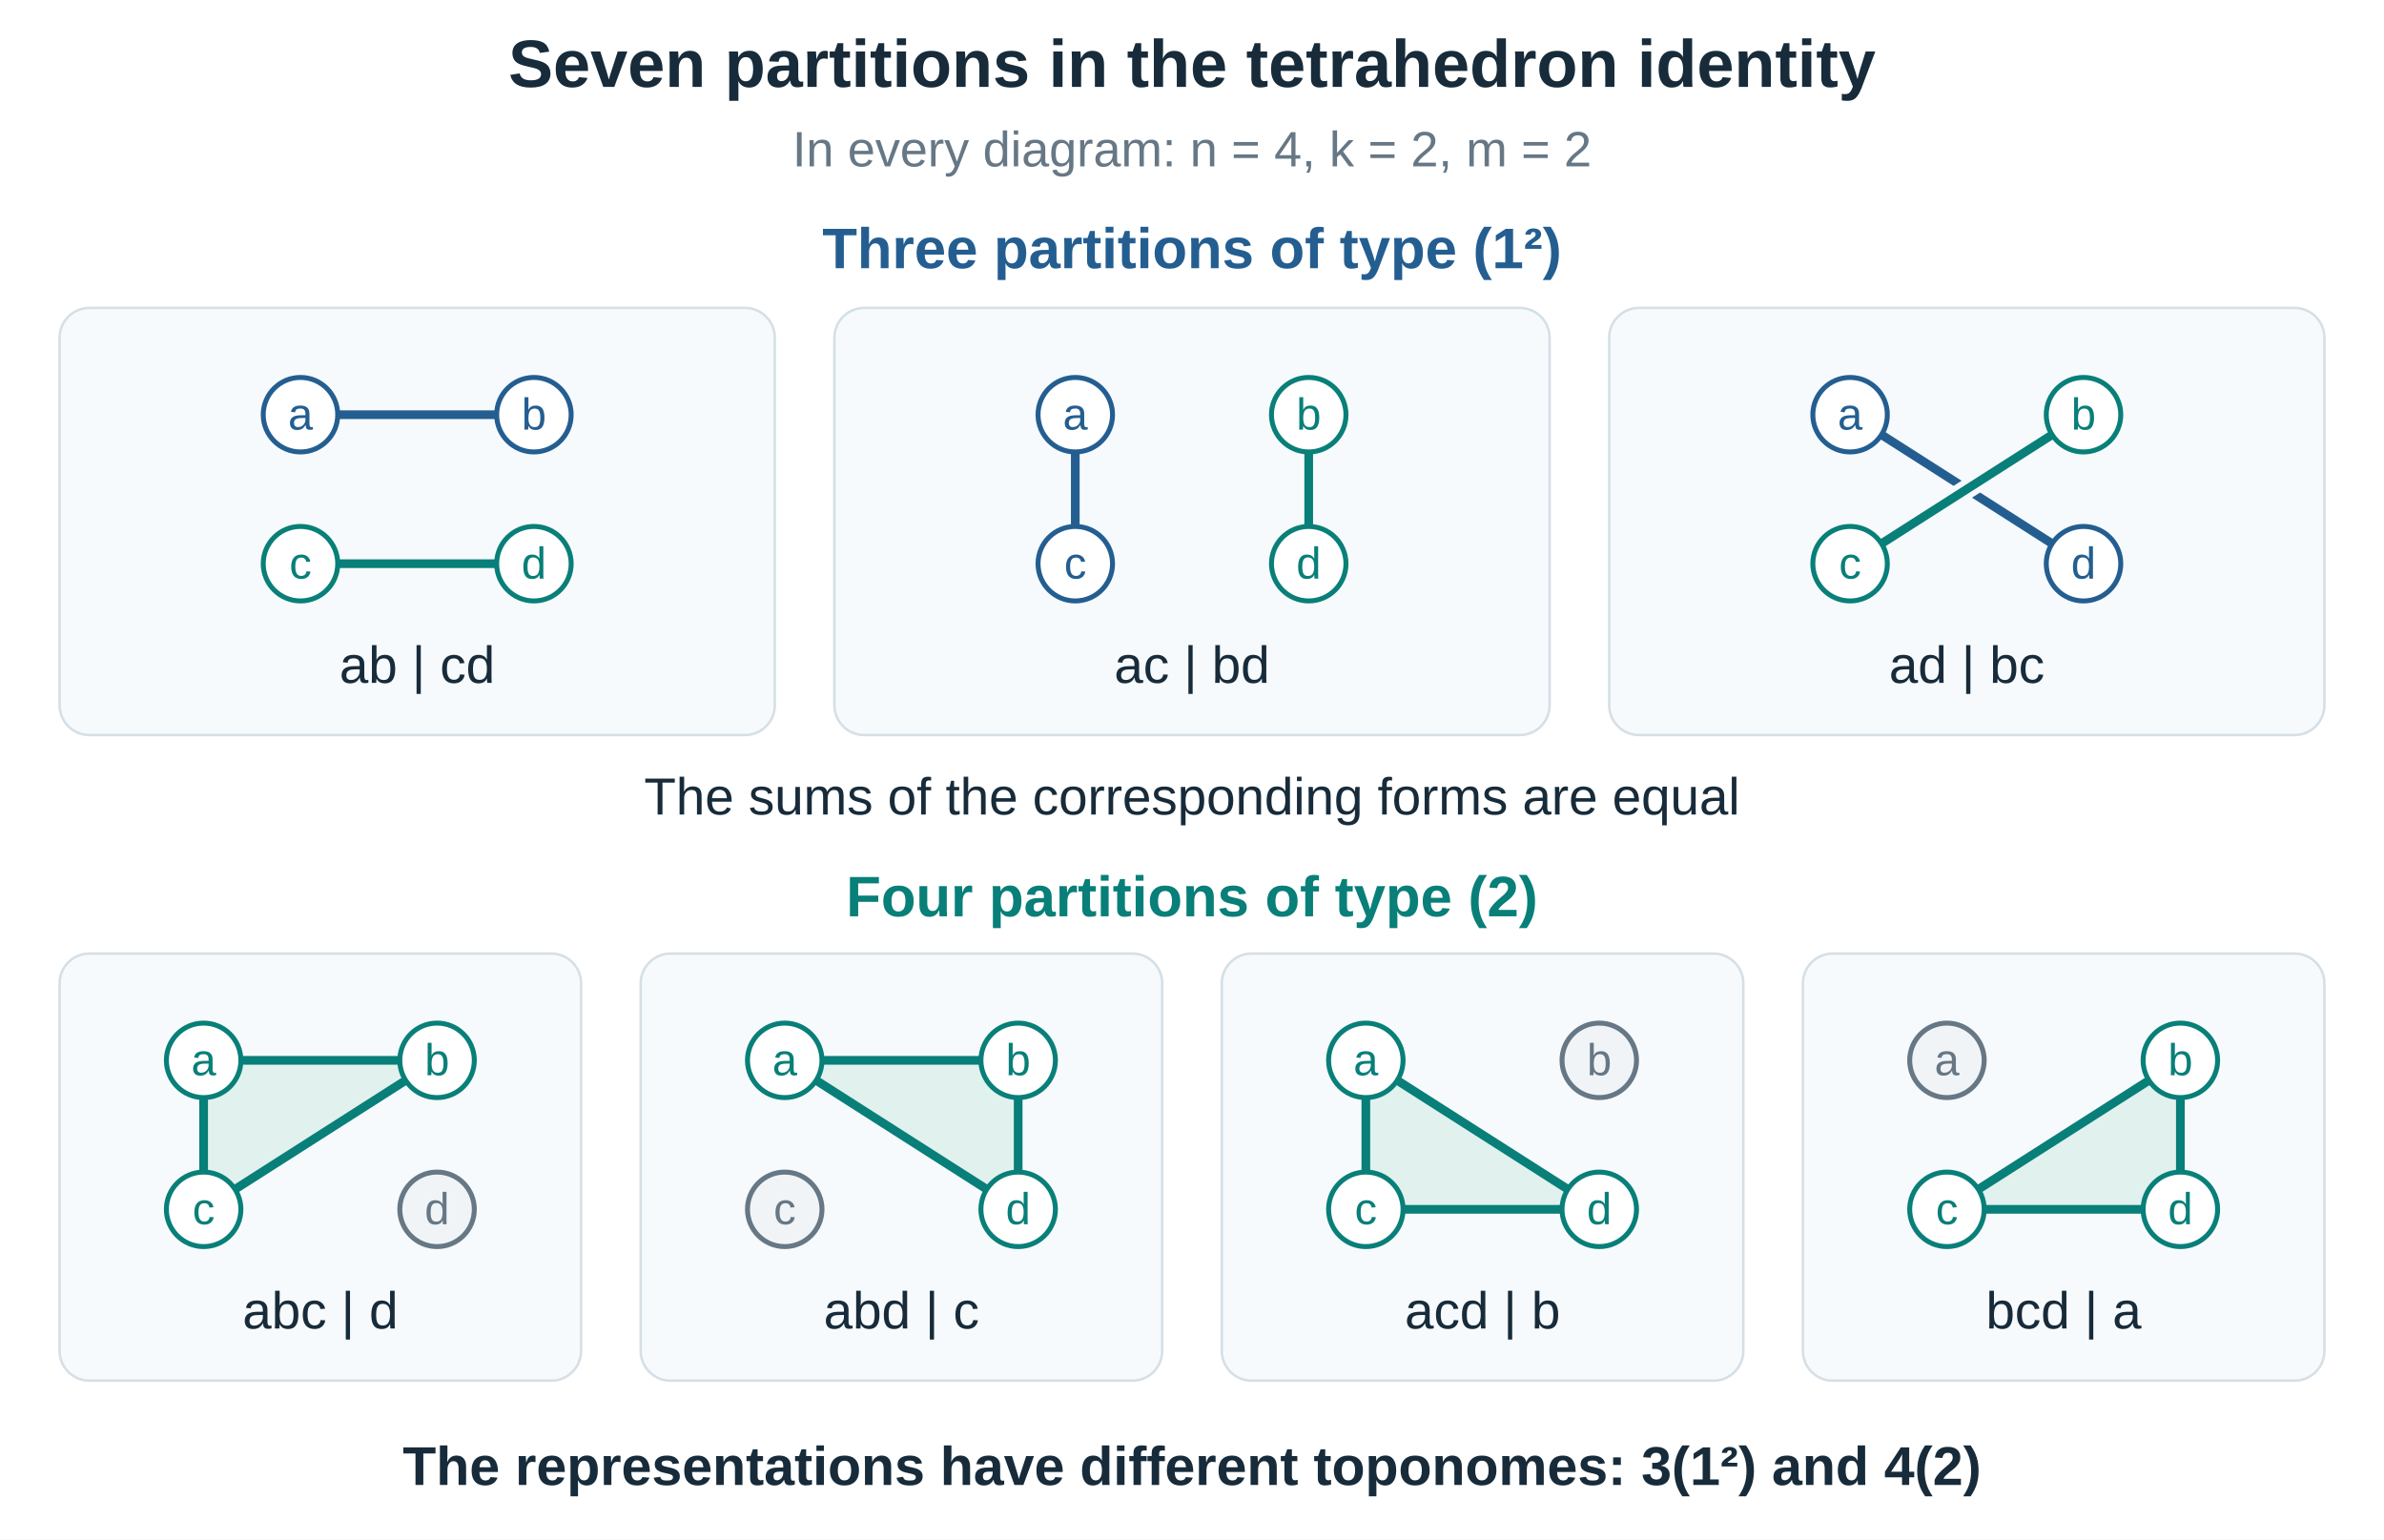
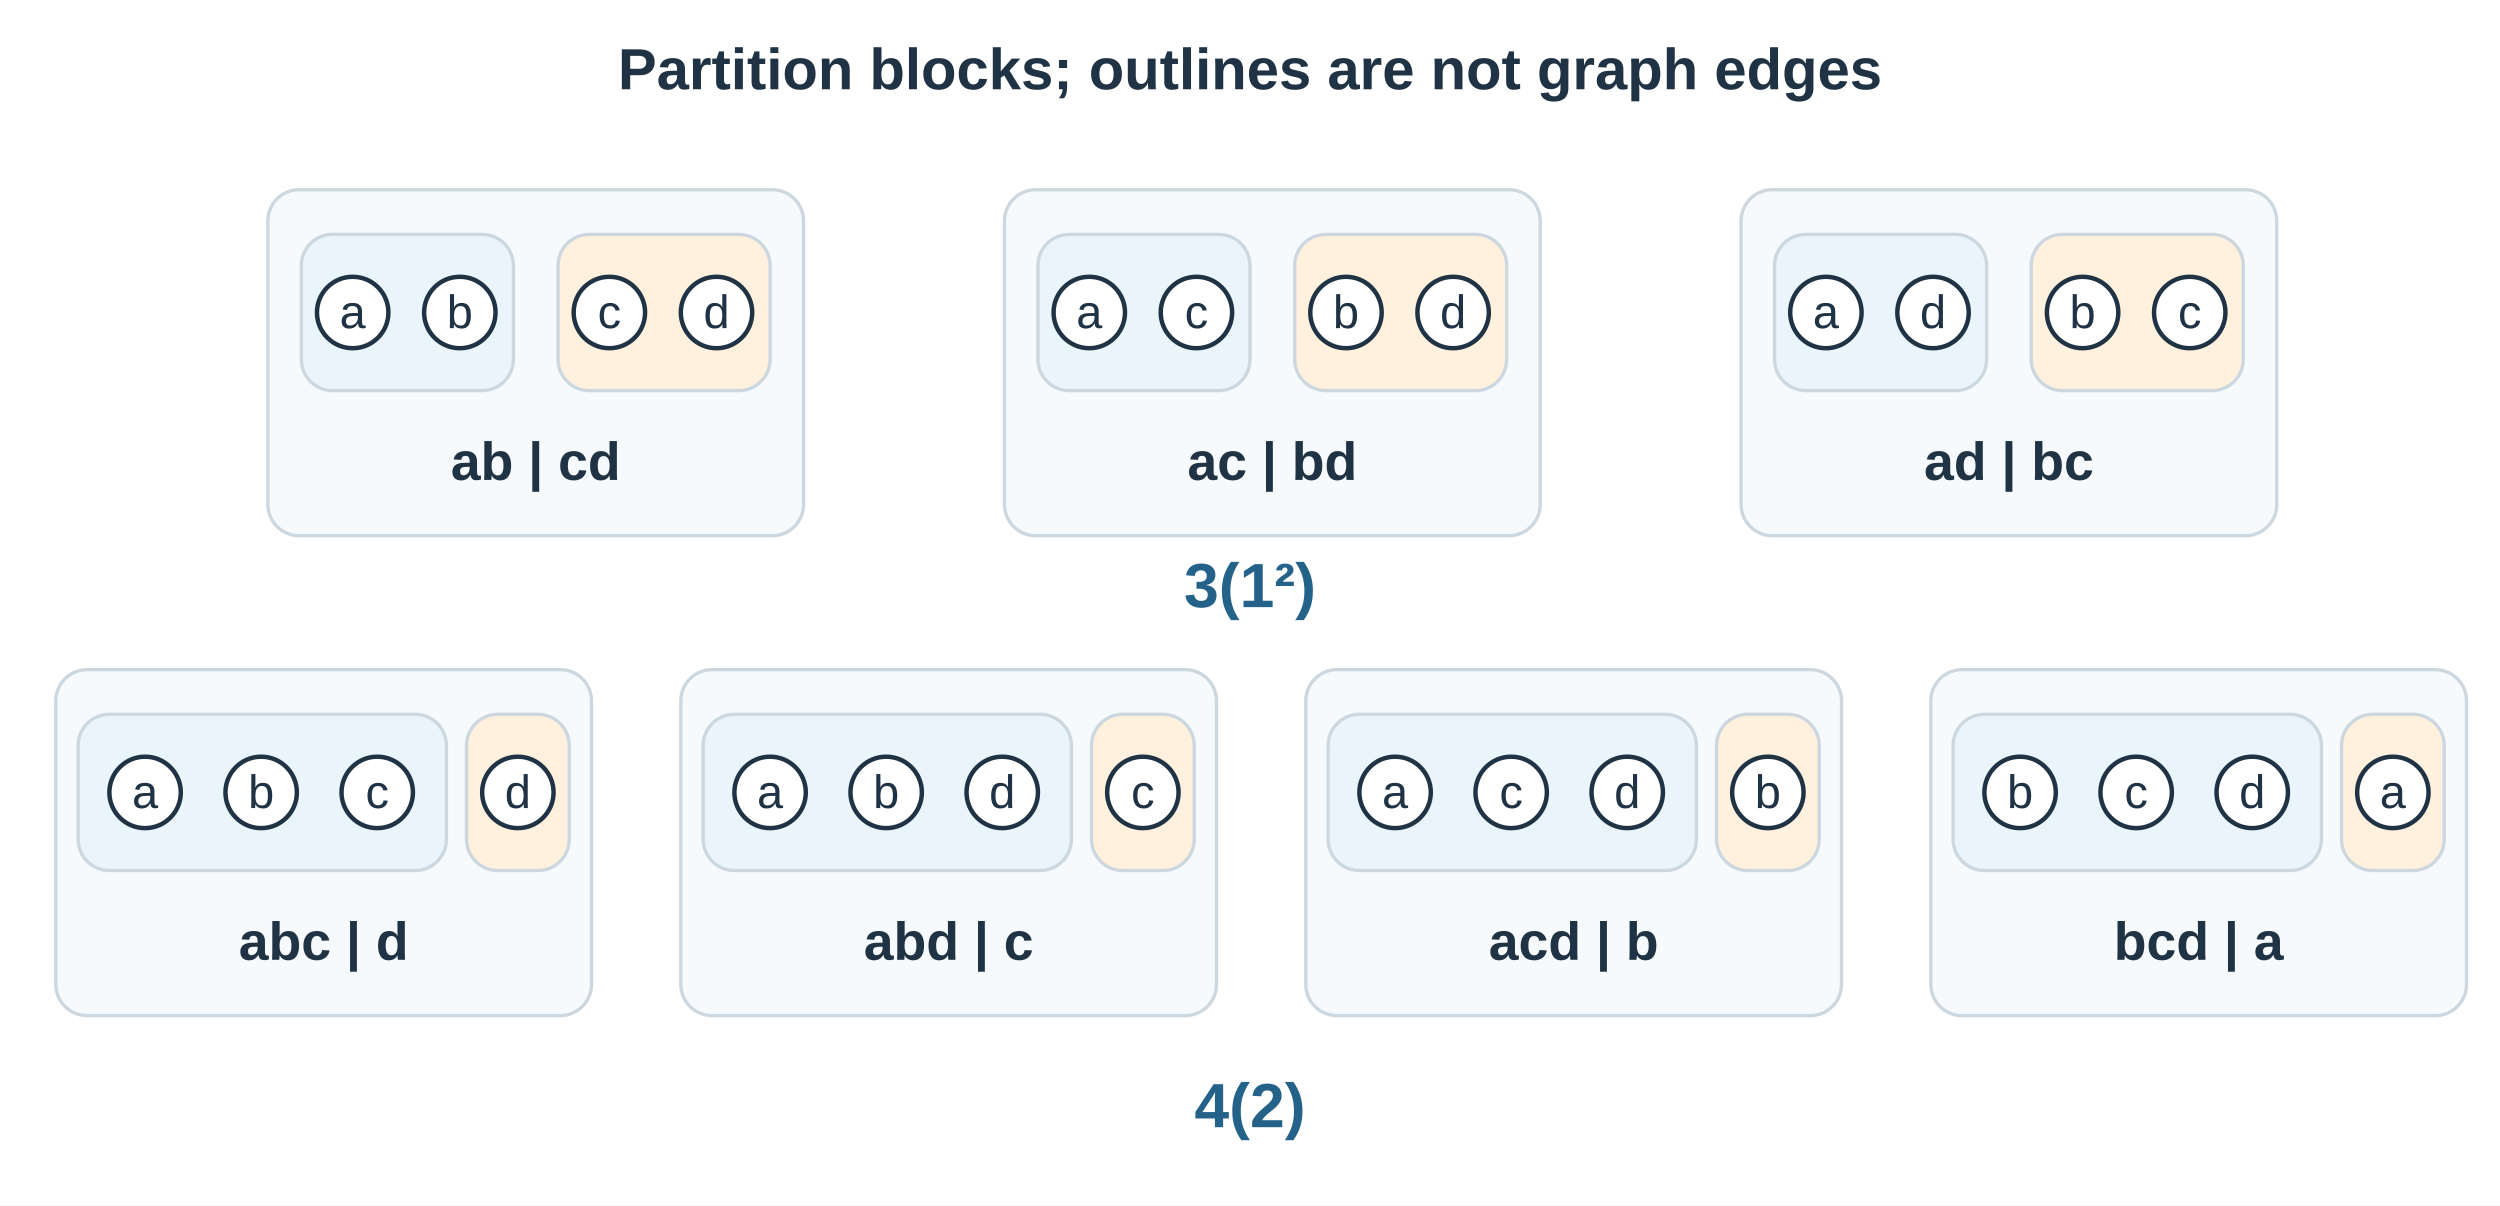
- <svg xmlns="http://www.w3.org/2000/svg" width="960" height="620" viewBox="0 0 960 620" role="img" aria-labelledby="title desc">
-   <rect width="960" height="620" fill="white" />
-   <text x="480" y="35" text-anchor="middle" font-family="Arial, sans-serif" font-size="27" font-weight="bold" fill="#172b3a">Seven partitions in the tetrahedron identity</text>
-   <text x="480" y="67" text-anchor="middle" font-family="Arial, sans-serif" font-size="20" font-weight="normal" fill="#667785">In every diagram: n = 4, k = 2, m = 2</text>
-   <text x="480" y="108" text-anchor="middle" font-family="Arial, sans-serif" font-size="23" font-weight="bold" fill="#245e91">Three partitions of type (1²)</text>
-   <rect x="24" y="124" width="288" height="172" rx="12" fill="#f7fafc" stroke="#d5dfe6" />
-   <line x1="121.0" y1="167" x2="215.0" y2="167" stroke="#245e91" stroke-width="3.5" />
-   <line x1="121.0" y1="227" x2="215.0" y2="227" stroke="#087f78" stroke-width="3.5" />
-   <circle cx="121.0" cy="167" r="15" fill="white" stroke="#245e91" stroke-width="2" />
-   <text x="121.0" y="173" text-anchor="middle" font-family="Arial, sans-serif" font-size="18" font-weight="normal" fill="#245e91">a</text>
-   <circle cx="215.0" cy="167" r="15" fill="white" stroke="#245e91" stroke-width="2" />
-   <text x="215.0" y="173" text-anchor="middle" font-family="Arial, sans-serif" font-size="18" font-weight="normal" fill="#245e91">b</text>
-   <circle cx="121.0" cy="227" r="15" fill="white" stroke="#087f78" stroke-width="2" />
-   <text x="121.0" y="233" text-anchor="middle" font-family="Arial, sans-serif" font-size="18" font-weight="normal" fill="#087f78">c</text>
-   <circle cx="215.0" cy="227" r="15" fill="white" stroke="#087f78" stroke-width="2" />
-   <text x="215.0" y="233" text-anchor="middle" font-family="Arial, sans-serif" font-size="18" font-weight="normal" fill="#087f78">d</text>
-   <text x="168.0" y="275" text-anchor="middle" font-family="Arial, sans-serif" font-size="21" font-weight="normal" fill="#172b3a">ab | cd</text>
-   <rect x="336" y="124" width="288" height="172" rx="12" fill="#f7fafc" stroke="#d5dfe6" />
-   <line x1="433.0" y1="167" x2="433.0" y2="227" stroke="#245e91" stroke-width="3.5" />
-   <line x1="527.0" y1="167" x2="527.0" y2="227" stroke="#087f78" stroke-width="3.5" />
-   <circle cx="433.0" cy="167" r="15" fill="white" stroke="#245e91" stroke-width="2" />
-   <text x="433.0" y="173" text-anchor="middle" font-family="Arial, sans-serif" font-size="18" font-weight="normal" fill="#245e91">a</text>
-   <circle cx="527.0" cy="167" r="15" fill="white" stroke="#087f78" stroke-width="2" />
-   <text x="527.0" y="173" text-anchor="middle" font-family="Arial, sans-serif" font-size="18" font-weight="normal" fill="#087f78">b</text>
-   <circle cx="433.0" cy="227" r="15" fill="white" stroke="#245e91" stroke-width="2" />
-   <text x="433.0" y="233" text-anchor="middle" font-family="Arial, sans-serif" font-size="18" font-weight="normal" fill="#245e91">c</text>
-   <circle cx="527.0" cy="227" r="15" fill="white" stroke="#087f78" stroke-width="2" />
-   <text x="527.0" y="233" text-anchor="middle" font-family="Arial, sans-serif" font-size="18" font-weight="normal" fill="#087f78">d</text>
-   <text x="480.0" y="275" text-anchor="middle" font-family="Arial, sans-serif" font-size="21" font-weight="normal" fill="#172b3a">ac | bd</text>
-   <rect x="648" y="124" width="288" height="172" rx="12" fill="#f7fafc" stroke="#d5dfe6" />
-   <line x1="745.0" y1="167" x2="839.0" y2="227" stroke="#245e91" stroke-width="3.5" />
-   <line x1="839.0" y1="167" x2="745.0" y2="227" stroke="#f7fafc" stroke-width="8" />
-   <line x1="839.0" y1="167" x2="745.0" y2="227" stroke="#087f78" stroke-width="3.5" />
-   <circle cx="745.0" cy="167" r="15" fill="white" stroke="#245e91" stroke-width="2" />
-   <text x="745.0" y="173" text-anchor="middle" font-family="Arial, sans-serif" font-size="18" font-weight="normal" fill="#245e91">a</text>
-   <circle cx="839.0" cy="167" r="15" fill="white" stroke="#087f78" stroke-width="2" />
-   <text x="839.0" y="173" text-anchor="middle" font-family="Arial, sans-serif" font-size="18" font-weight="normal" fill="#087f78">b</text>
-   <circle cx="745.0" cy="227" r="15" fill="white" stroke="#087f78" stroke-width="2" />
-   <text x="745.0" y="233" text-anchor="middle" font-family="Arial, sans-serif" font-size="18" font-weight="normal" fill="#087f78">c</text>
-   <circle cx="839.0" cy="227" r="15" fill="white" stroke="#245e91" stroke-width="2" />
-   <text x="839.0" y="233" text-anchor="middle" font-family="Arial, sans-serif" font-size="18" font-weight="normal" fill="#245e91">d</text>
-   <text x="792.0" y="275" text-anchor="middle" font-family="Arial, sans-serif" font-size="21" font-weight="normal" fill="#172b3a">ad | bc</text>
-   <text x="480" y="328" text-anchor="middle" font-family="Arial, sans-serif" font-size="21" font-weight="normal" fill="#172b3a">The sums of the corresponding forms are equal</text>
-   <text x="480" y="369" text-anchor="middle" font-family="Arial, sans-serif" font-size="23" font-weight="bold" fill="#087f78">Four partitions of type (2)</text>
-   <rect x="24" y="384" width="210" height="172" rx="12" fill="#f7fafc" stroke="#d5dfe6" />
-   <polygon points="82.0,427 176.0,427 82.0,487" fill="#e1f1ee" />
-   <line x1="82.0" y1="427" x2="176.0" y2="427" stroke="#087f78" stroke-width="3.5" />
-   <line x1="82.0" y1="427" x2="82.0" y2="487" stroke="#087f78" stroke-width="3.5" />
-   <line x1="176.0" y1="427" x2="82.0" y2="487" stroke="#087f78" stroke-width="3.5" />
-   <circle cx="82.0" cy="427" r="15" fill="white" stroke="#087f78" stroke-width="2" />
-   <text x="82.0" y="433" text-anchor="middle" font-family="Arial, sans-serif" font-size="18" font-weight="normal" fill="#087f78">a</text>
-   <circle cx="176.0" cy="427" r="15" fill="white" stroke="#087f78" stroke-width="2" />
-   <text x="176.0" y="433" text-anchor="middle" font-family="Arial, sans-serif" font-size="18" font-weight="normal" fill="#087f78">b</text>
-   <circle cx="82.0" cy="487" r="15" fill="white" stroke="#087f78" stroke-width="2" />
-   <text x="82.0" y="493" text-anchor="middle" font-family="Arial, sans-serif" font-size="18" font-weight="normal" fill="#087f78">c</text>
-   <circle cx="176.0" cy="487" r="15" fill="#f1f4f6" stroke="#667785" stroke-width="2" />
-   <text x="176.0" y="493" text-anchor="middle" font-family="Arial, sans-serif" font-size="18" font-weight="normal" fill="#667785">d</text>
-   <text x="129.0" y="535" text-anchor="middle" font-family="Arial, sans-serif" font-size="21" font-weight="normal" fill="#172b3a">abc | d</text>
-   <rect x="258" y="384" width="210" height="172" rx="12" fill="#f7fafc" stroke="#d5dfe6" />
-   <polygon points="316.0,427 410.0,427 410.0,487" fill="#e1f1ee" />
-   <line x1="316.0" y1="427" x2="410.0" y2="427" stroke="#087f78" stroke-width="3.5" />
-   <line x1="316.0" y1="427" x2="410.0" y2="487" stroke="#087f78" stroke-width="3.5" />
-   <line x1="410.0" y1="427" x2="410.0" y2="487" stroke="#087f78" stroke-width="3.5" />
-   <circle cx="316.0" cy="427" r="15" fill="white" stroke="#087f78" stroke-width="2" />
-   <text x="316.0" y="433" text-anchor="middle" font-family="Arial, sans-serif" font-size="18" font-weight="normal" fill="#087f78">a</text>
-   <circle cx="410.0" cy="427" r="15" fill="white" stroke="#087f78" stroke-width="2" />
-   <text x="410.0" y="433" text-anchor="middle" font-family="Arial, sans-serif" font-size="18" font-weight="normal" fill="#087f78">b</text>
-   <circle cx="316.0" cy="487" r="15" fill="#f1f4f6" stroke="#667785" stroke-width="2" />
-   <text x="316.0" y="493" text-anchor="middle" font-family="Arial, sans-serif" font-size="18" font-weight="normal" fill="#667785">c</text>
-   <circle cx="410.0" cy="487" r="15" fill="white" stroke="#087f78" stroke-width="2" />
-   <text x="410.0" y="493" text-anchor="middle" font-family="Arial, sans-serif" font-size="18" font-weight="normal" fill="#087f78">d</text>
-   <text x="363.0" y="535" text-anchor="middle" font-family="Arial, sans-serif" font-size="21" font-weight="normal" fill="#172b3a">abd | c</text>
-   <rect x="492" y="384" width="210" height="172" rx="12" fill="#f7fafc" stroke="#d5dfe6" />
-   <polygon points="550.0,427 550.0,487 644.0,487" fill="#e1f1ee" />
-   <line x1="550.0" y1="427" x2="550.0" y2="487" stroke="#087f78" stroke-width="3.5" />
-   <line x1="550.0" y1="427" x2="644.0" y2="487" stroke="#087f78" stroke-width="3.5" />
-   <line x1="550.0" y1="487" x2="644.0" y2="487" stroke="#087f78" stroke-width="3.5" />
-   <circle cx="550.0" cy="427" r="15" fill="white" stroke="#087f78" stroke-width="2" />
-   <text x="550.0" y="433" text-anchor="middle" font-family="Arial, sans-serif" font-size="18" font-weight="normal" fill="#087f78">a</text>
-   <circle cx="644.0" cy="427" r="15" fill="#f1f4f6" stroke="#667785" stroke-width="2" />
-   <text x="644.0" y="433" text-anchor="middle" font-family="Arial, sans-serif" font-size="18" font-weight="normal" fill="#667785">b</text>
-   <circle cx="550.0" cy="487" r="15" fill="white" stroke="#087f78" stroke-width="2" />
-   <text x="550.0" y="493" text-anchor="middle" font-family="Arial, sans-serif" font-size="18" font-weight="normal" fill="#087f78">c</text>
-   <circle cx="644.0" cy="487" r="15" fill="white" stroke="#087f78" stroke-width="2" />
-   <text x="644.0" y="493" text-anchor="middle" font-family="Arial, sans-serif" font-size="18" font-weight="normal" fill="#087f78">d</text>
-   <text x="597.0" y="535" text-anchor="middle" font-family="Arial, sans-serif" font-size="21" font-weight="normal" fill="#172b3a">acd | b</text>
-   <rect x="726" y="384" width="210" height="172" rx="12" fill="#f7fafc" stroke="#d5dfe6" />
-   <polygon points="878.0,427 784.0,487 878.0,487" fill="#e1f1ee" />
-   <line x1="878.0" y1="427" x2="784.0" y2="487" stroke="#087f78" stroke-width="3.5" />
-   <line x1="878.0" y1="427" x2="878.0" y2="487" stroke="#087f78" stroke-width="3.5" />
-   <line x1="784.0" y1="487" x2="878.0" y2="487" stroke="#087f78" stroke-width="3.5" />
-   <circle cx="784.0" cy="427" r="15" fill="#f1f4f6" stroke="#667785" stroke-width="2" />
-   <text x="784.0" y="433" text-anchor="middle" font-family="Arial, sans-serif" font-size="18" font-weight="normal" fill="#667785">a</text>
-   <circle cx="878.0" cy="427" r="15" fill="white" stroke="#087f78" stroke-width="2" />
-   <text x="878.0" y="433" text-anchor="middle" font-family="Arial, sans-serif" font-size="18" font-weight="normal" fill="#087f78">b</text>
-   <circle cx="784.0" cy="487" r="15" fill="white" stroke="#087f78" stroke-width="2" />
-   <text x="784.0" y="493" text-anchor="middle" font-family="Arial, sans-serif" font-size="18" font-weight="normal" fill="#087f78">c</text>
-   <circle cx="878.0" cy="487" r="15" fill="white" stroke="#087f78" stroke-width="2" />
-   <text x="878.0" y="493" text-anchor="middle" font-family="Arial, sans-serif" font-size="18" font-weight="normal" fill="#087f78">d</text>
-   <text x="831.0" y="535" text-anchor="middle" font-family="Arial, sans-serif" font-size="21" font-weight="normal" fill="#172b3a">bcd | a</text>
-   <text x="480" y="598" text-anchor="middle" font-family="Arial, sans-serif" font-size="22" font-weight="bold" fill="#172b3a">The representations have different toponomes: 3(1²) and 4(2)</text>
+ <svg xmlns="http://www.w3.org/2000/svg" width="1120" height="540" viewBox="0 0 1120 540" role="img" aria-labelledby="title">
+   <defs>
+     <marker id="arrow" markerWidth="12" markerHeight="12" refX="9" refY="5" orient="auto" markerUnits="userSpaceOnUse">
+       <path d="M0 0 L10 5 L0 10 Z" fill="#24628a" />
+     </marker>
+   </defs>
+   <style>text{font-family:Arial,sans-serif;fill:#203344}path,line{stroke-linecap:round;stroke-linejoin:round}</style>
+   <rect width="1120" height="540" fill="white" />
+   <text xml:space="preserve" x="560" y="40" font-size="26" fill="#203344" style="fill:#203344" font-weight="600" text-anchor="middle">Partition blocks; outlines are not graph edges</text>
+   <rect x="120" y="85" width="240" height="155" rx="14" fill="#f7fafc" stroke="#ccd7df" stroke-width="1.5" />
+   <rect x="135" y="105" width="95" height="70" rx="14" fill="#eaf4fb" stroke="#ccd7df" stroke-width="1.5" />
+   <circle cx="158" cy="140" r="16" fill="white" stroke="#203344" stroke-width="2" />
+   <text xml:space="preserve" x="158" y="147" font-size="21" fill="#203344" style="fill:#203344" font-weight="400" text-anchor="middle">a</text>
+   <circle cx="206" cy="140" r="16" fill="white" stroke="#203344" stroke-width="2" />
+   <text xml:space="preserve" x="206" y="147" font-size="21" fill="#203344" style="fill:#203344" font-weight="400" text-anchor="middle">b</text>
+   <rect x="250" y="105" width="95" height="70" rx="14" fill="#fff1dd" stroke="#ccd7df" stroke-width="1.5" />
+   <circle cx="273" cy="140" r="16" fill="white" stroke="#203344" stroke-width="2" />
+   <text xml:space="preserve" x="273" y="147" font-size="21" fill="#203344" style="fill:#203344" font-weight="400" text-anchor="middle">c</text>
+   <circle cx="321" cy="140" r="16" fill="white" stroke="#203344" stroke-width="2" />
+   <text xml:space="preserve" x="321" y="147" font-size="21" fill="#203344" style="fill:#203344" font-weight="400" text-anchor="middle">d</text>
+   <text xml:space="preserve" x="240" y="215" font-size="24" fill="#203344" style="fill:#203344" font-weight="600" text-anchor="middle">ab | cd</text>
+   <rect x="450" y="85" width="240" height="155" rx="14" fill="#f7fafc" stroke="#ccd7df" stroke-width="1.5" />
+   <rect x="465" y="105" width="95" height="70" rx="14" fill="#eaf4fb" stroke="#ccd7df" stroke-width="1.5" />
+   <circle cx="488" cy="140" r="16" fill="white" stroke="#203344" stroke-width="2" />
+   <text xml:space="preserve" x="488" y="147" font-size="21" fill="#203344" style="fill:#203344" font-weight="400" text-anchor="middle">a</text>
+   <circle cx="536" cy="140" r="16" fill="white" stroke="#203344" stroke-width="2" />
+   <text xml:space="preserve" x="536" y="147" font-size="21" fill="#203344" style="fill:#203344" font-weight="400" text-anchor="middle">c</text>
+   <rect x="580" y="105" width="95" height="70" rx="14" fill="#fff1dd" stroke="#ccd7df" stroke-width="1.5" />
+   <circle cx="603" cy="140" r="16" fill="white" stroke="#203344" stroke-width="2" />
+   <text xml:space="preserve" x="603" y="147" font-size="21" fill="#203344" style="fill:#203344" font-weight="400" text-anchor="middle">b</text>
+   <circle cx="651" cy="140" r="16" fill="white" stroke="#203344" stroke-width="2" />
+   <text xml:space="preserve" x="651" y="147" font-size="21" fill="#203344" style="fill:#203344" font-weight="400" text-anchor="middle">d</text>
+   <text xml:space="preserve" x="570" y="215" font-size="24" fill="#203344" style="fill:#203344" font-weight="600" text-anchor="middle">ac | bd</text>
+   <rect x="780" y="85" width="240" height="155" rx="14" fill="#f7fafc" stroke="#ccd7df" stroke-width="1.5" />
+   <rect x="795" y="105" width="95" height="70" rx="14" fill="#eaf4fb" stroke="#ccd7df" stroke-width="1.5" />
+   <circle cx="818" cy="140" r="16" fill="white" stroke="#203344" stroke-width="2" />
+   <text xml:space="preserve" x="818" y="147" font-size="21" fill="#203344" style="fill:#203344" font-weight="400" text-anchor="middle">a</text>
+   <circle cx="866" cy="140" r="16" fill="white" stroke="#203344" stroke-width="2" />
+   <text xml:space="preserve" x="866" y="147" font-size="21" fill="#203344" style="fill:#203344" font-weight="400" text-anchor="middle">d</text>
+   <rect x="910" y="105" width="95" height="70" rx="14" fill="#fff1dd" stroke="#ccd7df" stroke-width="1.5" />
+   <circle cx="933" cy="140" r="16" fill="white" stroke="#203344" stroke-width="2" />
+   <text xml:space="preserve" x="933" y="147" font-size="21" fill="#203344" style="fill:#203344" font-weight="400" text-anchor="middle">b</text>
+   <circle cx="981" cy="140" r="16" fill="white" stroke="#203344" stroke-width="2" />
+   <text xml:space="preserve" x="981" y="147" font-size="21" fill="#203344" style="fill:#203344" font-weight="400" text-anchor="middle">c</text>
+   <text xml:space="preserve" x="900" y="215" font-size="24" fill="#203344" style="fill:#203344" font-weight="600" text-anchor="middle">ad | bc</text>
+   <rect x="25" y="300" width="240" height="155" rx="14" fill="#f7fafc" stroke="#ccd7df" stroke-width="1.5" />
+   <rect x="35" y="320" width="165" height="70" rx="14" fill="#eaf4fb" stroke="#ccd7df" stroke-width="1.5" />
+   <rect x="209" y="320" width="46" height="70" rx="14" fill="#fff1dd" stroke="#ccd7df" stroke-width="1.5" />
+   <circle cx="65" cy="355" r="16" fill="white" stroke="#203344" stroke-width="2" />
+   <text xml:space="preserve" x="65" y="362" font-size="21" fill="#203344" style="fill:#203344" font-weight="400" text-anchor="middle">a</text>
+   <circle cx="117" cy="355" r="16" fill="white" stroke="#203344" stroke-width="2" />
+   <text xml:space="preserve" x="117" y="362" font-size="21" fill="#203344" style="fill:#203344" font-weight="400" text-anchor="middle">b</text>
+   <circle cx="169" cy="355" r="16" fill="white" stroke="#203344" stroke-width="2" />
+   <text xml:space="preserve" x="169" y="362" font-size="21" fill="#203344" style="fill:#203344" font-weight="400" text-anchor="middle">c</text>
+   <circle cx="232" cy="355" r="16" fill="white" stroke="#203344" stroke-width="2" />
+   <text xml:space="preserve" x="232" y="362" font-size="21" fill="#203344" style="fill:#203344" font-weight="400" text-anchor="middle">d</text>
+   <text xml:space="preserve" x="145" y="430" font-size="24" fill="#203344" style="fill:#203344" font-weight="600" text-anchor="middle">abc | d</text>
+   <rect x="305" y="300" width="240" height="155" rx="14" fill="#f7fafc" stroke="#ccd7df" stroke-width="1.5" />
+   <rect x="315" y="320" width="165" height="70" rx="14" fill="#eaf4fb" stroke="#ccd7df" stroke-width="1.5" />
+   <rect x="489" y="320" width="46" height="70" rx="14" fill="#fff1dd" stroke="#ccd7df" stroke-width="1.5" />
+   <circle cx="345" cy="355" r="16" fill="white" stroke="#203344" stroke-width="2" />
+   <text xml:space="preserve" x="345" y="362" font-size="21" fill="#203344" style="fill:#203344" font-weight="400" text-anchor="middle">a</text>
+   <circle cx="397" cy="355" r="16" fill="white" stroke="#203344" stroke-width="2" />
+   <text xml:space="preserve" x="397" y="362" font-size="21" fill="#203344" style="fill:#203344" font-weight="400" text-anchor="middle">b</text>
+   <circle cx="449" cy="355" r="16" fill="white" stroke="#203344" stroke-width="2" />
+   <text xml:space="preserve" x="449" y="362" font-size="21" fill="#203344" style="fill:#203344" font-weight="400" text-anchor="middle">d</text>
+   <circle cx="512" cy="355" r="16" fill="white" stroke="#203344" stroke-width="2" />
+   <text xml:space="preserve" x="512" y="362" font-size="21" fill="#203344" style="fill:#203344" font-weight="400" text-anchor="middle">c</text>
+   <text xml:space="preserve" x="425" y="430" font-size="24" fill="#203344" style="fill:#203344" font-weight="600" text-anchor="middle">abd | c</text>
+   <rect x="585" y="300" width="240" height="155" rx="14" fill="#f7fafc" stroke="#ccd7df" stroke-width="1.5" />
+   <rect x="595" y="320" width="165" height="70" rx="14" fill="#eaf4fb" stroke="#ccd7df" stroke-width="1.5" />
+   <rect x="769" y="320" width="46" height="70" rx="14" fill="#fff1dd" stroke="#ccd7df" stroke-width="1.5" />
+   <circle cx="625" cy="355" r="16" fill="white" stroke="#203344" stroke-width="2" />
+   <text xml:space="preserve" x="625" y="362" font-size="21" fill="#203344" style="fill:#203344" font-weight="400" text-anchor="middle">a</text>
+   <circle cx="677" cy="355" r="16" fill="white" stroke="#203344" stroke-width="2" />
+   <text xml:space="preserve" x="677" y="362" font-size="21" fill="#203344" style="fill:#203344" font-weight="400" text-anchor="middle">c</text>
+   <circle cx="729" cy="355" r="16" fill="white" stroke="#203344" stroke-width="2" />
+   <text xml:space="preserve" x="729" y="362" font-size="21" fill="#203344" style="fill:#203344" font-weight="400" text-anchor="middle">d</text>
+   <circle cx="792" cy="355" r="16" fill="white" stroke="#203344" stroke-width="2" />
+   <text xml:space="preserve" x="792" y="362" font-size="21" fill="#203344" style="fill:#203344" font-weight="400" text-anchor="middle">b</text>
+   <text xml:space="preserve" x="705" y="430" font-size="24" fill="#203344" style="fill:#203344" font-weight="600" text-anchor="middle">acd | b</text>
+   <rect x="865" y="300" width="240" height="155" rx="14" fill="#f7fafc" stroke="#ccd7df" stroke-width="1.5" />
+   <rect x="875" y="320" width="165" height="70" rx="14" fill="#eaf4fb" stroke="#ccd7df" stroke-width="1.5" />
+   <rect x="1049" y="320" width="46" height="70" rx="14" fill="#fff1dd" stroke="#ccd7df" stroke-width="1.5" />
+   <circle cx="905" cy="355" r="16" fill="white" stroke="#203344" stroke-width="2" />
+   <text xml:space="preserve" x="905" y="362" font-size="21" fill="#203344" style="fill:#203344" font-weight="400" text-anchor="middle">b</text>
+   <circle cx="957" cy="355" r="16" fill="white" stroke="#203344" stroke-width="2" />
+   <text xml:space="preserve" x="957" y="362" font-size="21" fill="#203344" style="fill:#203344" font-weight="400" text-anchor="middle">c</text>
+   <circle cx="1009" cy="355" r="16" fill="white" stroke="#203344" stroke-width="2" />
+   <text xml:space="preserve" x="1009" y="362" font-size="21" fill="#203344" style="fill:#203344" font-weight="400" text-anchor="middle">d</text>
+   <circle cx="1072" cy="355" r="16" fill="white" stroke="#203344" stroke-width="2" />
+   <text xml:space="preserve" x="1072" y="362" font-size="21" fill="#203344" style="fill:#203344" font-weight="400" text-anchor="middle">a</text>
+   <text xml:space="preserve" x="985" y="430" font-size="24" fill="#203344" style="fill:#203344" font-weight="600" text-anchor="middle">bcd | a</text>
+   <text xml:space="preserve" x="560" y="272" font-size="28" fill="#24628a" style="fill:#24628a" font-weight="600" text-anchor="middle">3(1²)</text>
+   <text xml:space="preserve" x="560" y="505" font-size="28" fill="#24628a" style="fill:#24628a" font-weight="600" text-anchor="middle">4(2)</text>
</svg>
